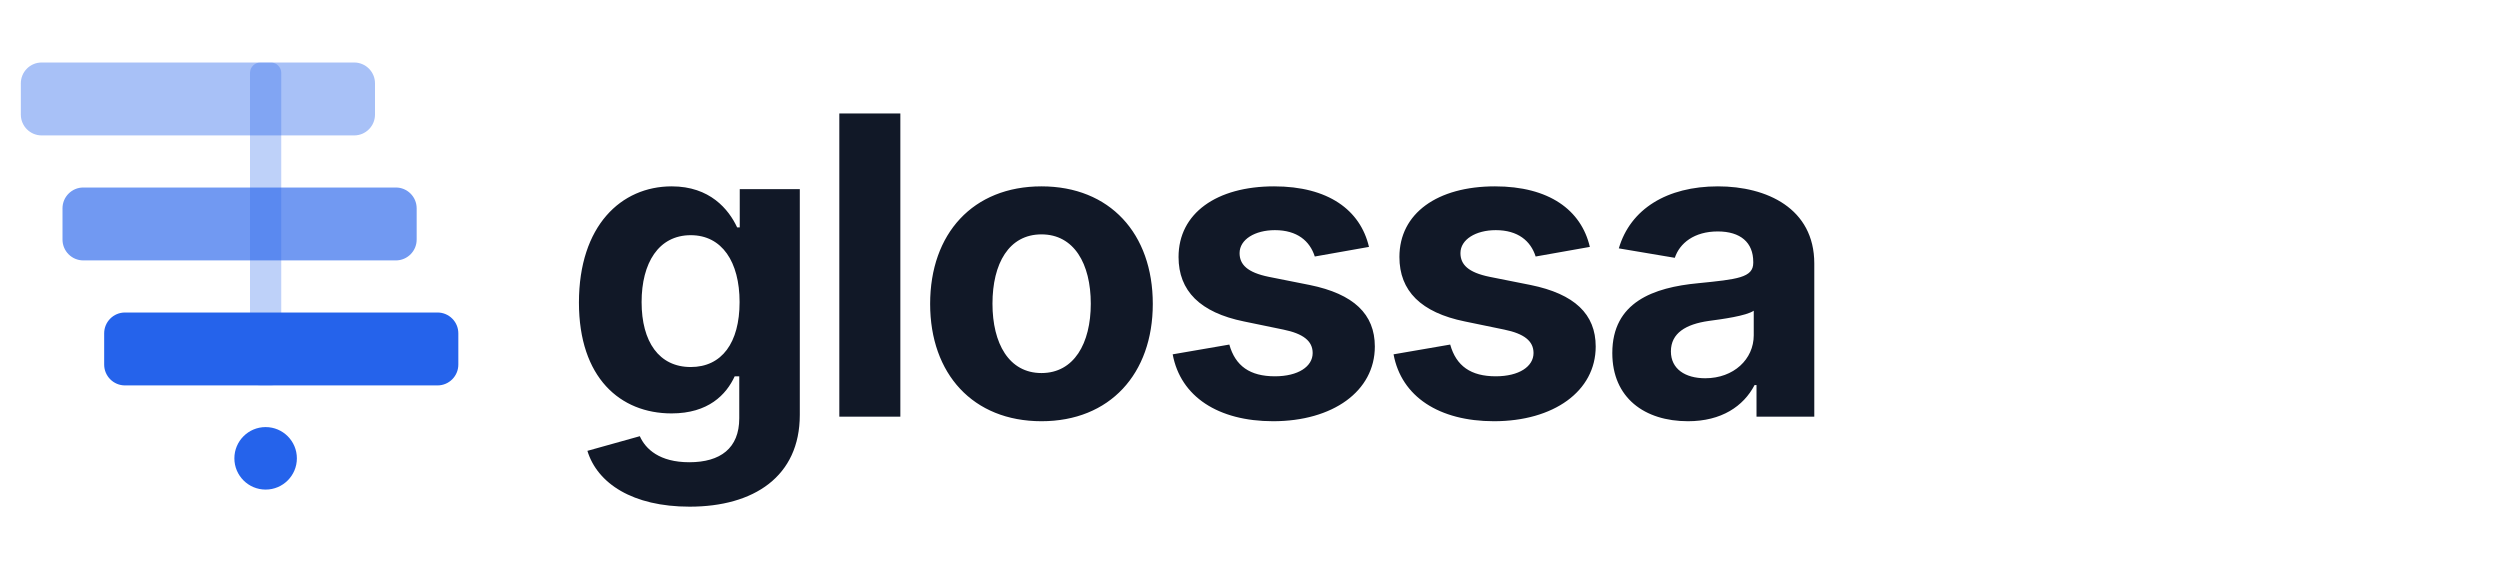
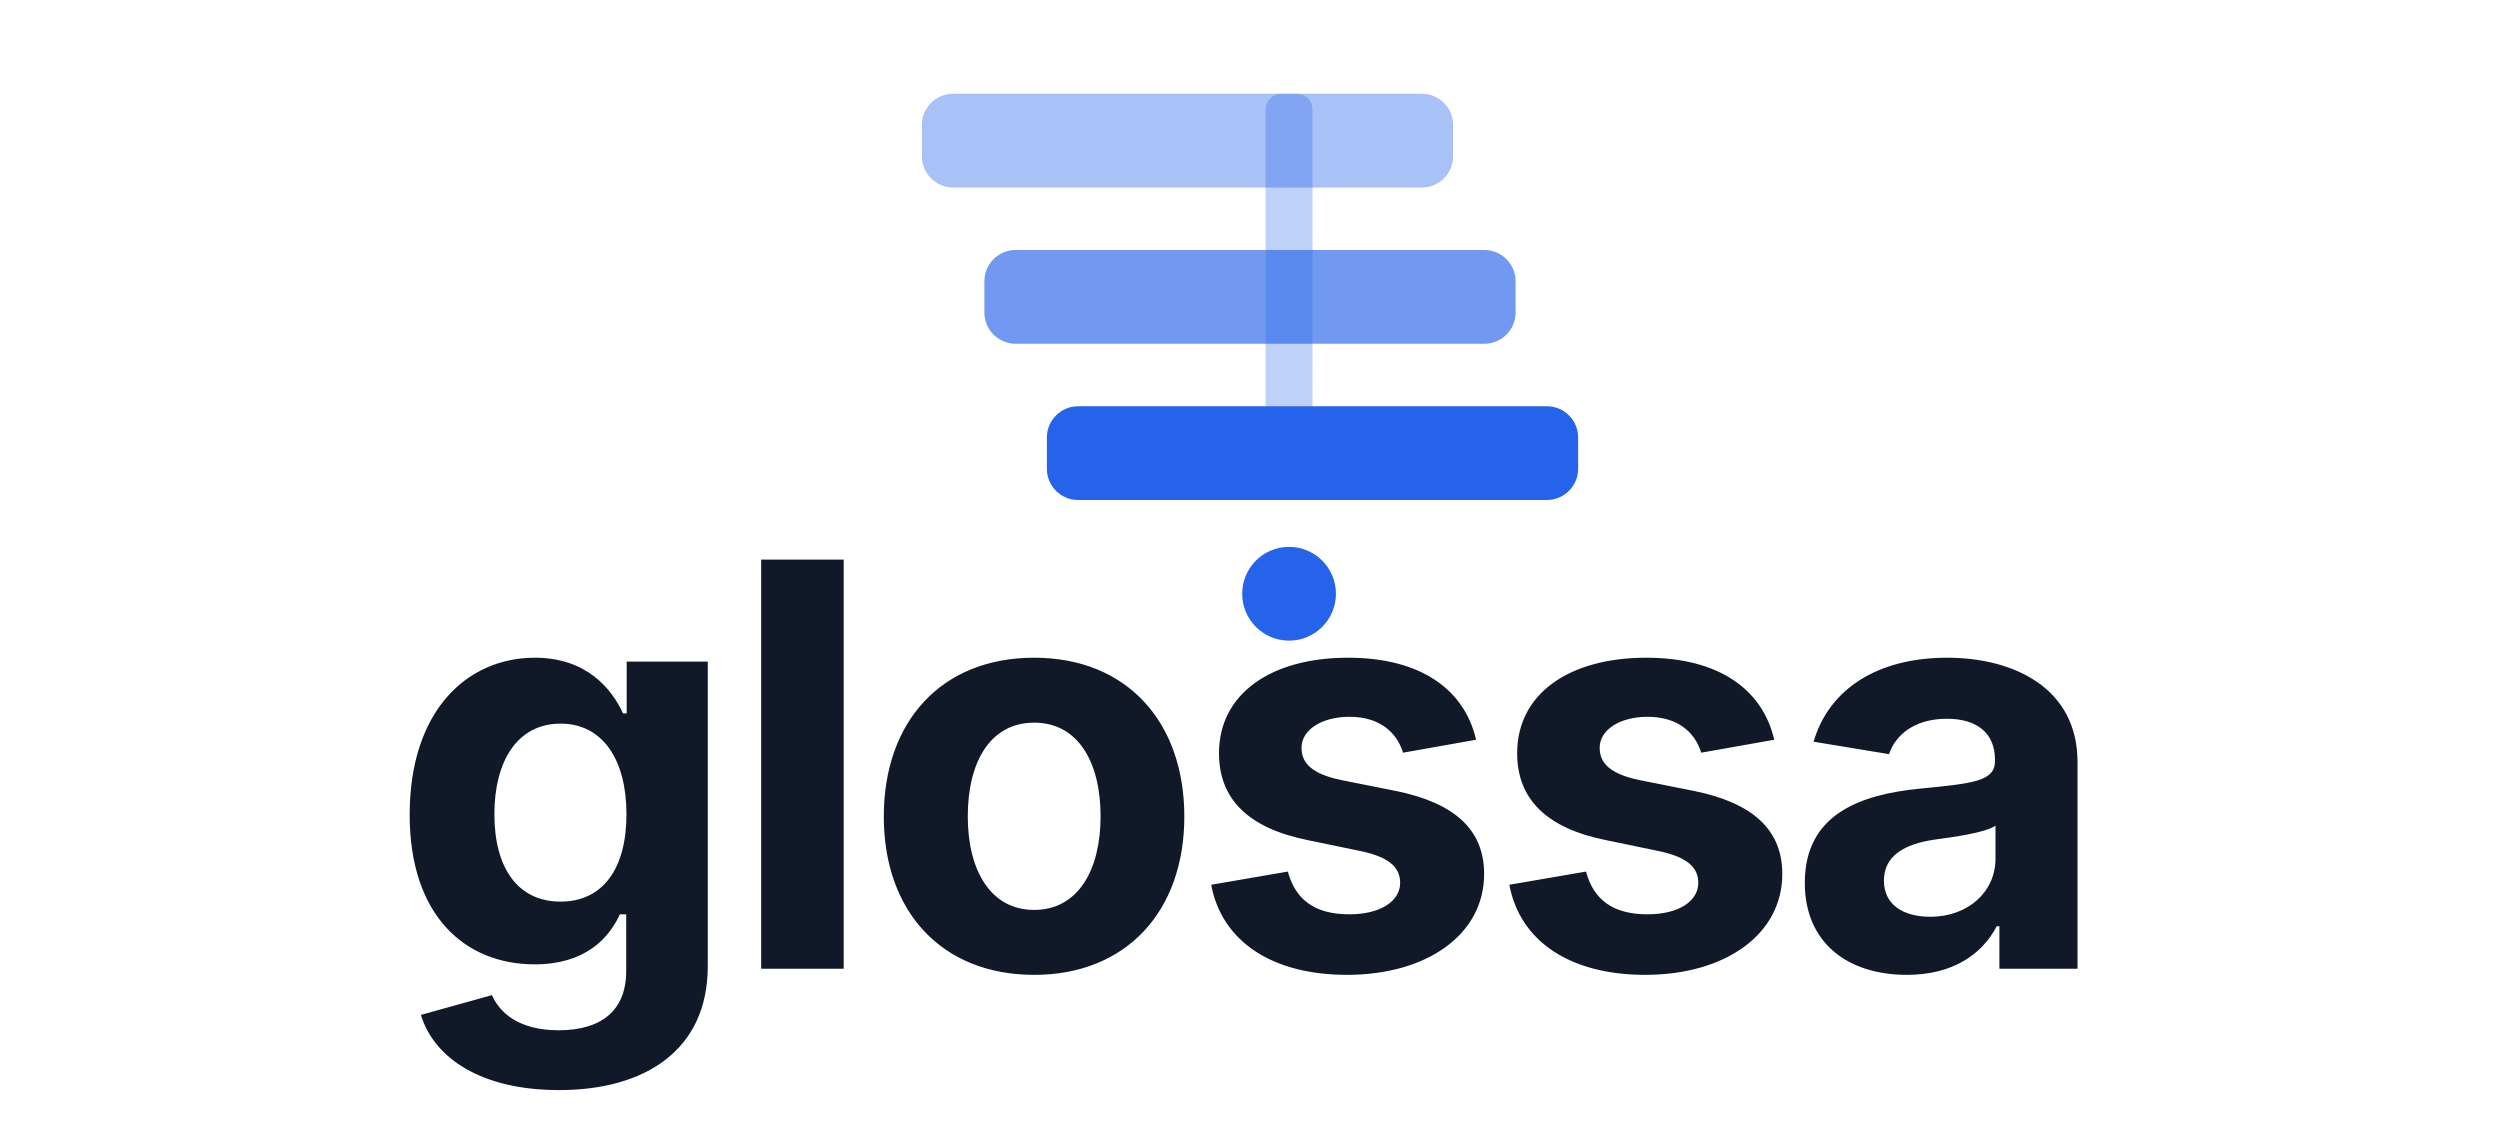
- <svg xmlns="http://www.w3.org/2000/svg" viewBox="0 0 240 56" role="img" aria-label="glossa">
+ <svg xmlns="http://www.w3.org/2000/svg" viewBox="0 0 160 72" role="img" aria-label="glossa">
  <defs>
    <style>
      .mark { fill: #2563eb; }
-       .word { fill: #111827; font-family: ui-sans-serif, system-ui, -apple-system, Segoe UI, sans-serif; font-size: 40px; font-weight: 650; letter-spacing: -0.03em; }
+       .word { fill: #111827; font-family: ui-sans-serif, system-ui, -apple-system, Segoe UI, sans-serif; font-size: 36px; font-weight: 650; letter-spacing: -0.03em; }
      @media (prefers-color-scheme: dark) {
        .word { fill: #f3f4f6; }
        .mark { fill: #60a5fa; }
      }
    </style>
  </defs>
-   <rect class="mark" x="2" y="6" width="34" height="7" rx="2" opacity="0.4" />
-   <rect class="mark" x="6" y="18" width="34" height="7" rx="2" opacity="0.65" />
-   <rect class="mark" x="10" y="30" width="34" height="7" rx="2" />
-   <rect class="mark" x="24" y="6" width="3" height="31" rx="1" opacity="0.3" />
-   <circle class="mark" cx="25.5" cy="44" r="3" />
-   <text class="word" x="54" y="40">glossa</text>
+   <g transform="translate(80, 0)">
+     <g transform="translate(-21, 6)">
+       <rect class="mark" x="0" y="0" width="34" height="6" rx="2" opacity="0.4" />
+       <rect class="mark" x="4" y="10" width="34" height="6" rx="2" opacity="0.65" />
+       <rect class="mark" x="8" y="20" width="34" height="6" rx="2" />
+       <rect class="mark" x="22" y="0" width="3" height="26" rx="1" opacity="0.3" />
+       <circle class="mark" cx="23.5" cy="32" r="3" />
+     </g>
+     <text class="word" x="0" y="62" text-anchor="middle">glossa</text>
+   </g>
</svg>
